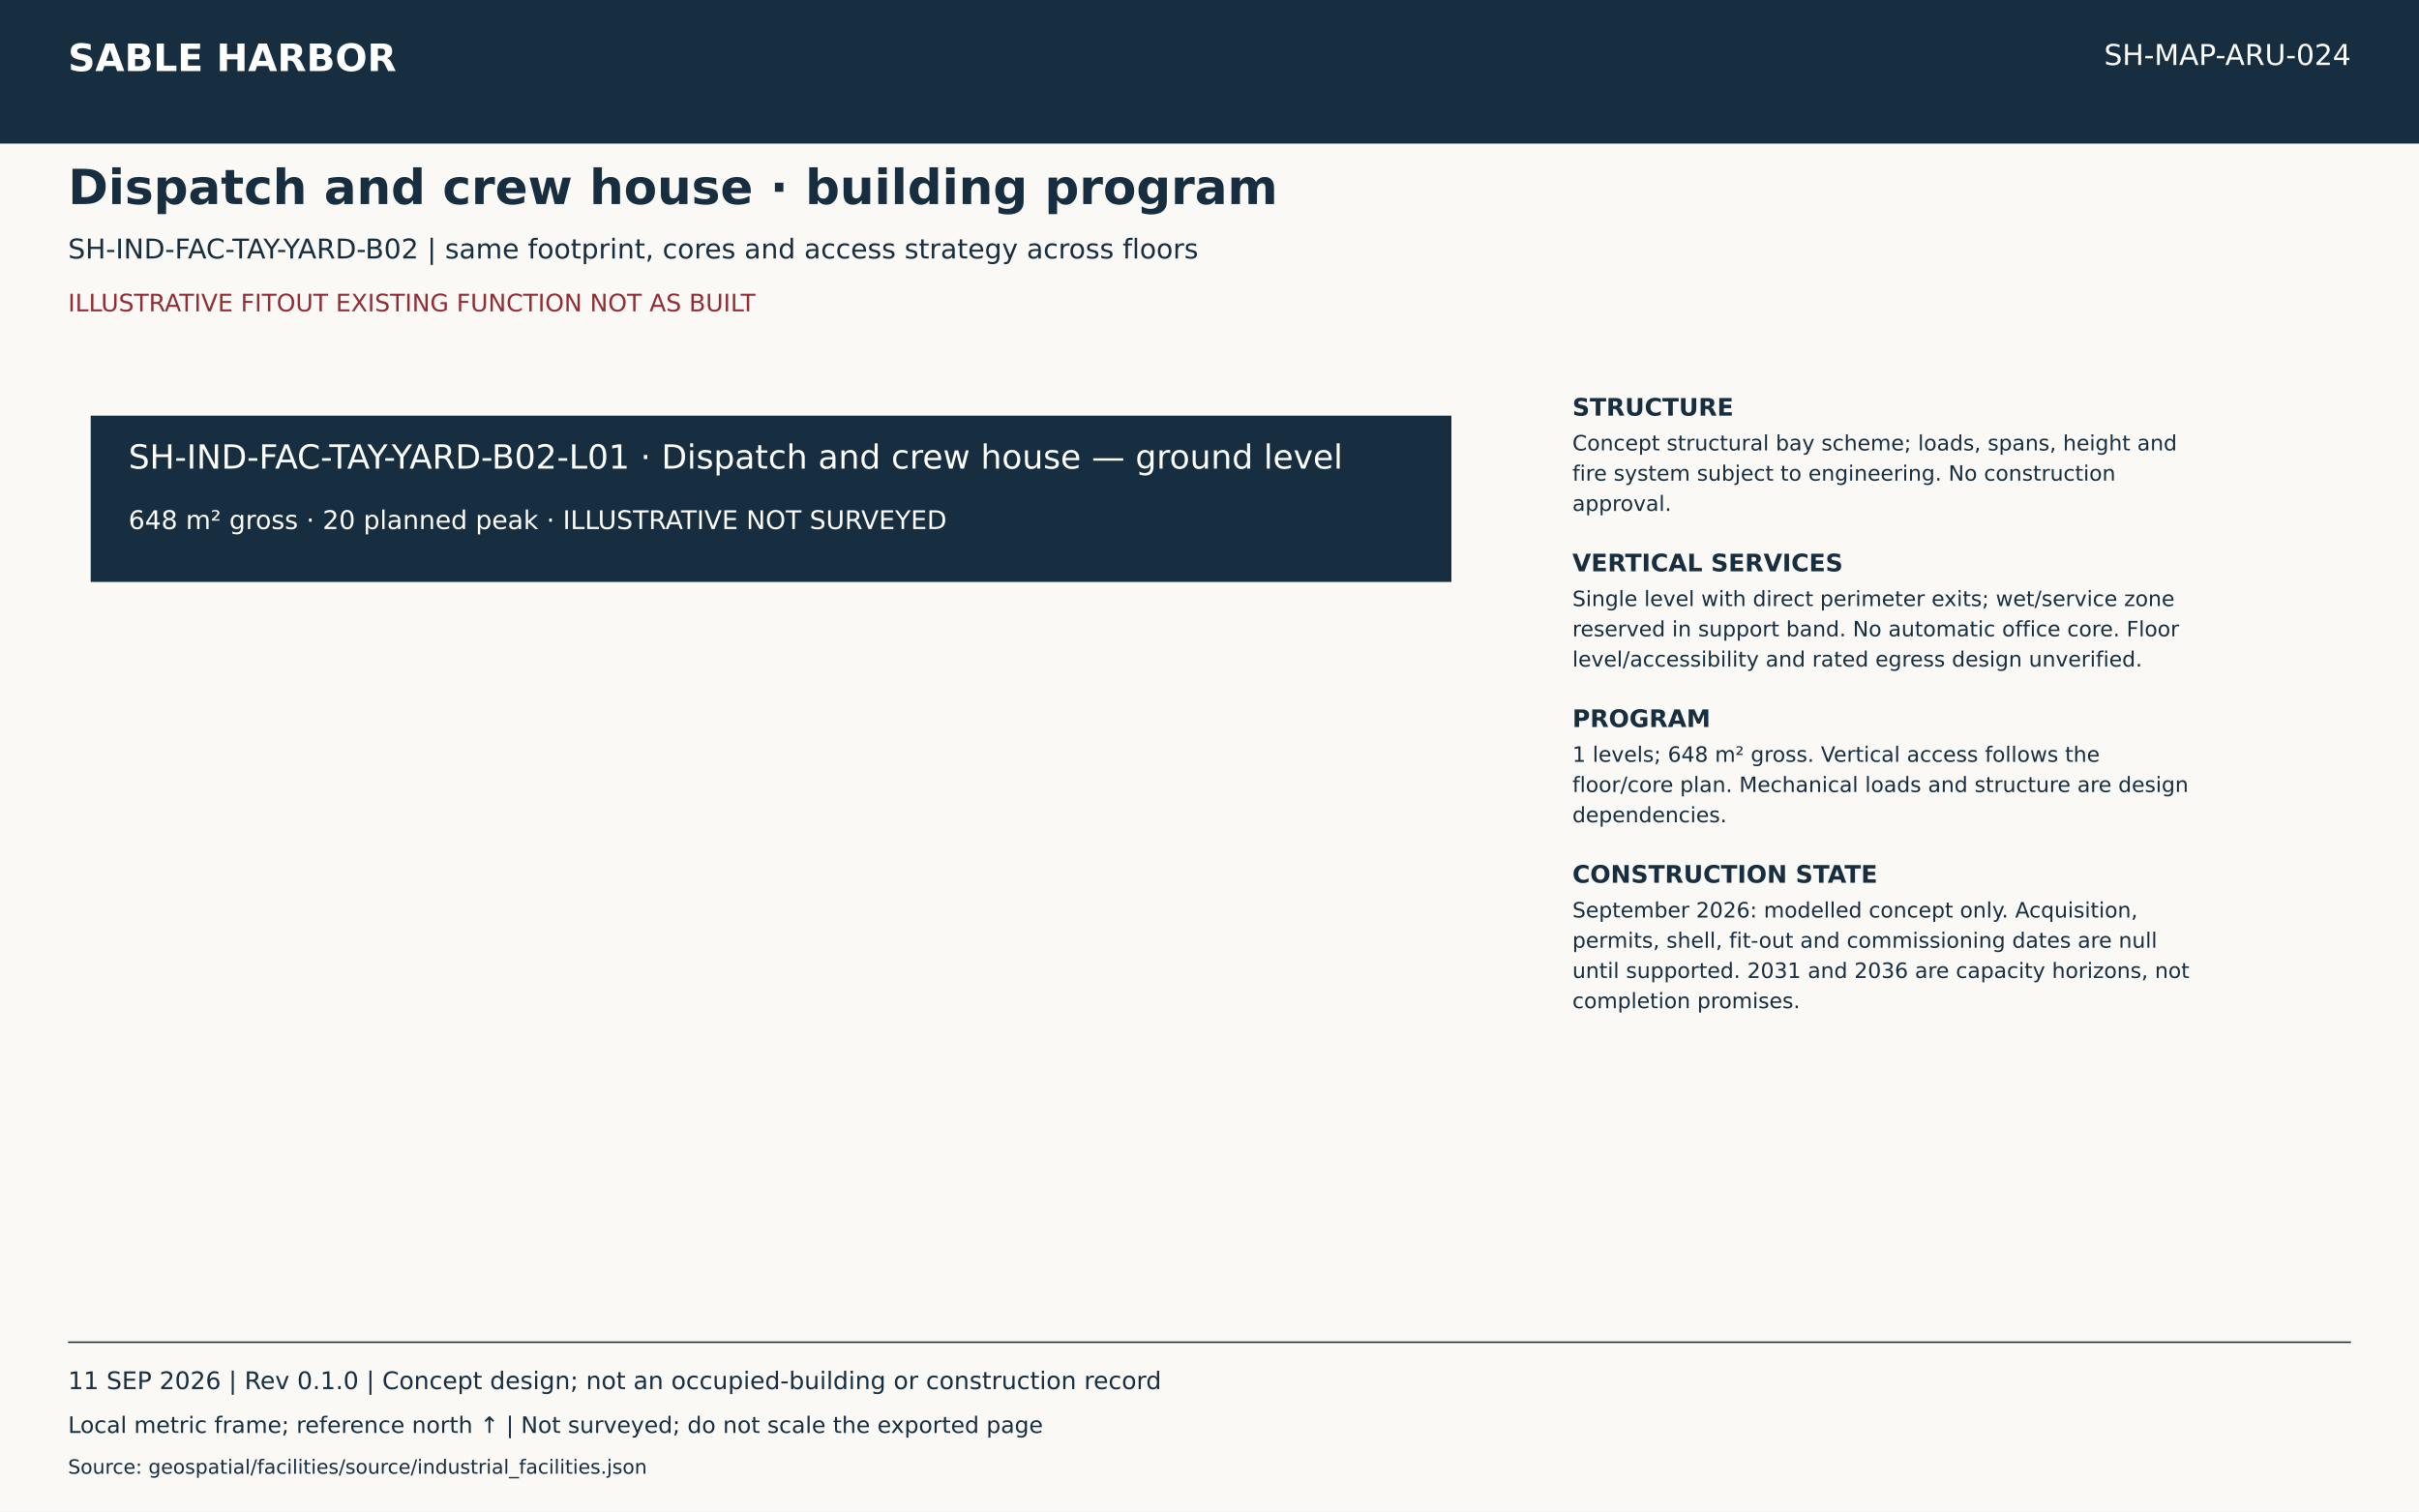
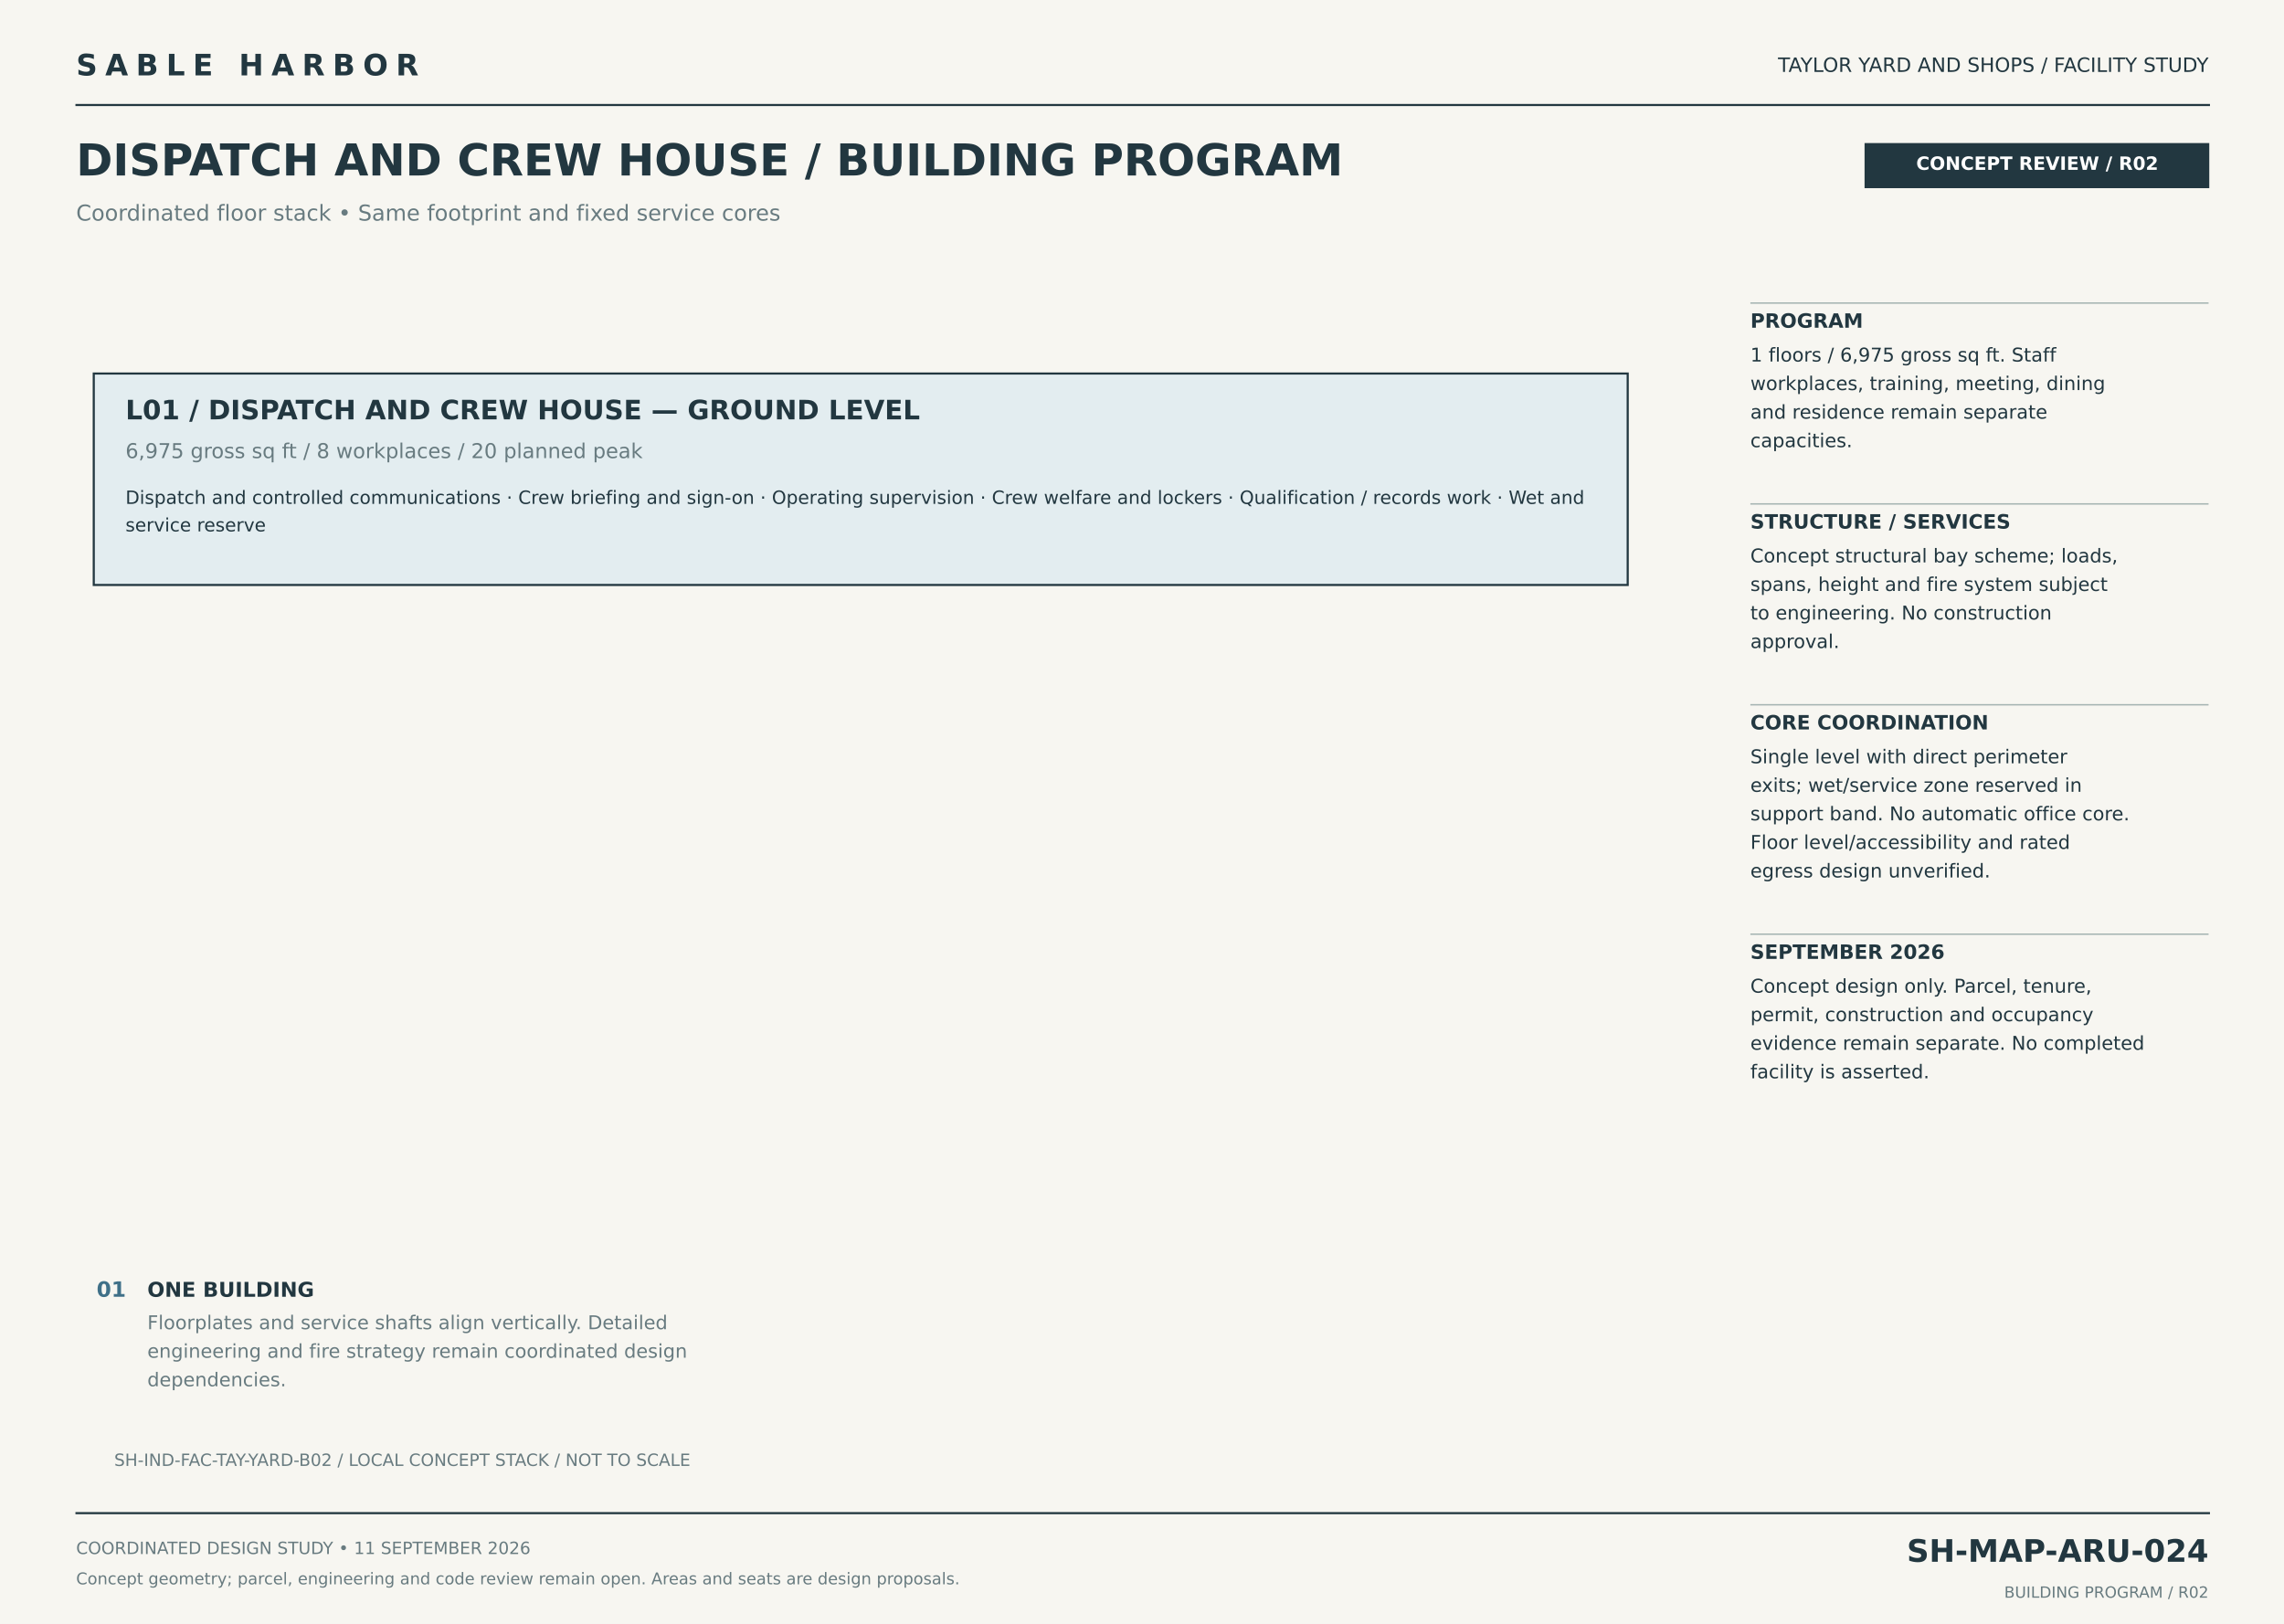
- <svg xmlns="http://www.w3.org/2000/svg" width="1600" height="1000" viewBox="0 0 1600 1000">
-   <style>text{font-family:DejaVu Sans,sans-serif;fill:#172e40} .muted{fill:#637078}</style>
-   <rect x="0" y="0" width="1600" height="1000" fill="#faf9f5" stroke="none" stroke-width="1" />
-   <rect x="0" y="0" width="1600" height="95" fill="#172e40" stroke="none" stroke-width="1" />
-   <text x="45" y="47" font-size="25" font-weight="bold" text-anchor="start" style="fill:white">SABLE HARBOR</text>
-   <text x="1555" y="43" font-size="19" font-weight="normal" text-anchor="end" style="fill:white">SH-MAP-ARU-024</text>
-   <text x="45" y="135" font-size="32" font-weight="bold" text-anchor="start" style="fill:#172e40">Dispatch and crew house · building program</text>
-   <text x="45" y="171" font-size="18" font-weight="normal" text-anchor="start" style="fill:#172e40">SH-IND-FAC-TAY-YARD-B02  |  same footprint, cores and access strategy across floors</text>
-   <text x="45" y="206" font-size="16" font-weight="normal" text-anchor="start" style="fill:#922d35">ILLUSTRATIVE FITOUT EXISTING FUNCTION NOT AS BUILT</text>
-   <path d="M45,888 L1555,888" fill="none" stroke="#172e40" stroke-width="1" />
-   <text x="45" y="919" font-size="16" font-weight="normal" text-anchor="start" style="fill:#172e40">11 SEP 2026  |  Rev 0.1.0  |  Concept design; not an occupied-building or construction record</text>
-   <text x="45" y="948" font-size="15" font-weight="normal" text-anchor="start" style="fill:#172e40">Local metric frame; reference north ↑  |  Not surveyed; do not scale the exported page</text>
-   <text x="45" y="975" font-size="13" font-weight="normal" text-anchor="start" style="fill:#172e40">Source: geospatial/facilities/source/industrial_facilities.json</text>
-   <rect x="60" y="275" width="900" height="110" fill="#172e40" stroke="none" stroke-width="1" />
-   <text x="85" y="310" font-size="22" font-weight="normal" text-anchor="start" style="fill:white">SH-IND-FAC-TAY-YARD-B02-L01 · Dispatch and crew house — ground level</text>
-   <text x="85" y="350" font-size="17" font-weight="normal" text-anchor="start" style="fill:white">648 m² gross · 20 planned peak · ILLUSTRATIVE NOT SURVEYED</text>
-   <text x="1040" y="275" font-size="16" font-weight="bold" text-anchor="start" style="fill:#172e40">STRUCTURE</text>
-   <text x="1040" y="298" font-size="14" font-weight="normal" text-anchor="start" style="fill:#172e40">Concept structural bay scheme; loads, spans, height and</text>
-   <text x="1040" y="318" font-size="14" font-weight="normal" text-anchor="start" style="fill:#172e40">fire system subject to engineering. No construction</text>
-   <text x="1040" y="338" font-size="14" font-weight="normal" text-anchor="start" style="fill:#172e40">approval.</text>
-   <text x="1040" y="378" font-size="16" font-weight="bold" text-anchor="start" style="fill:#172e40">VERTICAL SERVICES</text>
-   <text x="1040" y="401" font-size="14" font-weight="normal" text-anchor="start" style="fill:#172e40">Single level with direct perimeter exits; wet/service zone</text>
-   <text x="1040" y="421" font-size="14" font-weight="normal" text-anchor="start" style="fill:#172e40">reserved in support band. No automatic office core. Floor</text>
-   <text x="1040" y="441" font-size="14" font-weight="normal" text-anchor="start" style="fill:#172e40">level/accessibility and rated egress design unverified.</text>
-   <text x="1040" y="481" font-size="16" font-weight="bold" text-anchor="start" style="fill:#172e40">PROGRAM</text>
-   <text x="1040" y="504" font-size="14" font-weight="normal" text-anchor="start" style="fill:#172e40">1 levels; 648 m² gross. Vertical access follows the</text>
-   <text x="1040" y="524" font-size="14" font-weight="normal" text-anchor="start" style="fill:#172e40">floor/core plan. Mechanical loads and structure are design</text>
-   <text x="1040" y="544" font-size="14" font-weight="normal" text-anchor="start" style="fill:#172e40">dependencies.</text>
-   <text x="1040" y="584" font-size="16" font-weight="bold" text-anchor="start" style="fill:#172e40">CONSTRUCTION STATE</text>
-   <text x="1040" y="607" font-size="14" font-weight="normal" text-anchor="start" style="fill:#172e40">September 2026: modelled concept only. Acquisition,</text>
-   <text x="1040" y="627" font-size="14" font-weight="normal" text-anchor="start" style="fill:#172e40">permits, shell, fit-out and commissioning dates are null</text>
-   <text x="1040" y="647" font-size="14" font-weight="normal" text-anchor="start" style="fill:#172e40">until supported. 2031 and 2036 are capacity horizons, not</text>
-   <text x="1040" y="667" font-size="14" font-weight="normal" text-anchor="start" style="fill:#172e40">completion promises.</text>
+ <svg xmlns="http://www.w3.org/2000/svg" width="3240" height="2304" viewBox="0 0 3240 2304">
+   <style>text{font-family:DejaVu Sans,sans-serif}</style>
+   <rect x="0" y="0" width="3240" height="2304" fill="#f7f6f1" stroke="none" stroke-width="2" />
+   <text x="108" y="107" font-size="42" fill="#223740" font-weight="bold" text-anchor="start" letter-spacing="11">SABLE HARBOR</text>
+   <text x="3133" y="102" font-size="28" fill="#223740" font-weight="normal" text-anchor="end">TAYLOR YARD AND SHOPS / FACILITY STUDY</text>
+   <path d="M107,149 L3135,149" fill="none" stroke="#223740" stroke-width="3" />
+   <text x="108" y="249" font-size="62.5" fill="#223740" font-weight="bold" text-anchor="start">DISPATCH AND CREW HOUSE / BUILDING PROGRAM</text>
+   <text x="108" y="313" font-size="31" fill="#687b80" font-weight="normal" text-anchor="start">Coordinated floor stack  •  Same footprint and fixed service cores</text>
+   <rect x="2645" y="203" width="489" height="64" fill="#223740" stroke="none" stroke-width="2" />
+   <text x="2890" y="241" font-size="26" fill="white" font-weight="bold" text-anchor="middle">CONCEPT REVIEW / R02</text>
+   <path d="M107,2147 L3135,2147" fill="none" stroke="#223740" stroke-width="3" />
+   <text x="108" y="2205" font-size="24" fill="#687b80" font-weight="normal" text-anchor="start">COORDINATED DESIGN STUDY  •  11 SEPTEMBER 2026</text>
+   <text x="108" y="2248" font-size="23" fill="#687b80" font-weight="normal" text-anchor="start">Concept geometry; parcel, engineering and code review remain open. Areas and seats are design proposals.</text>
+   <text x="3133" y="2216" font-size="44" fill="#223740" font-weight="bold" text-anchor="end">SH-MAP-ARU-024</text>
+   <text x="3133" y="2267" font-size="22" fill="#687b80" font-weight="normal" text-anchor="end">BUILDING PROGRAM / R02</text>
+   <rect x="133" y="530" width="2176" height="300" fill="#e3edf0" stroke="#223740" stroke-width="3" />
+   <text x="178" y="595" font-size="38" fill="#223740" font-weight="bold" text-anchor="start">L01 / DISPATCH AND CREW HOUSE — GROUND LEVEL</text>
+   <text x="178" y="650" font-size="29" fill="#687b80" font-weight="normal" text-anchor="start">6,975 gross sq ft  /  8 workplaces  /  20 planned peak</text>
+   <text x="178" y="715" font-size="26" fill="#223740" font-weight="normal" text-anchor="start">Dispatch and controlled communications · Crew briefing and sign-on · Operating supervision · Crew welfare and lockers · Qualification / records work · Wet and</text>
+   <text x="178" y="754" font-size="26" fill="#223740" font-weight="normal" text-anchor="start">service reserve</text>
+   <path d="M2483,430 L3133,430" fill="none" stroke="#a5b4b2" stroke-width="2" />
+   <text x="2483" y="465" font-size="28" fill="#223740" font-weight="bold" text-anchor="start">PROGRAM</text>
+   <text x="2483" y="513" font-size="27" fill="#223740" font-weight="normal" text-anchor="start">1 floors / 6,975 gross sq ft. Staff</text>
+   <text x="2483" y="553.5" font-size="27" fill="#223740" font-weight="normal" text-anchor="start">workplaces, training, meeting, dining</text>
+   <text x="2483" y="594" font-size="27" fill="#223740" font-weight="normal" text-anchor="start">and residence remain separate</text>
+   <text x="2483" y="634.5" font-size="27" fill="#223740" font-weight="normal" text-anchor="start">capacities.</text>
+   <path d="M2483,715 L3133,715" fill="none" stroke="#a5b4b2" stroke-width="2" />
+   <text x="2483" y="750" font-size="28" fill="#223740" font-weight="bold" text-anchor="start">STRUCTURE / SERVICES</text>
+   <text x="2483" y="798" font-size="27" fill="#223740" font-weight="normal" text-anchor="start">Concept structural bay scheme; loads,</text>
+   <text x="2483" y="838.5" font-size="27" fill="#223740" font-weight="normal" text-anchor="start">spans, height and fire system subject</text>
+   <text x="2483" y="879" font-size="27" fill="#223740" font-weight="normal" text-anchor="start">to engineering. No construction</text>
+   <text x="2483" y="919.5" font-size="27" fill="#223740" font-weight="normal" text-anchor="start">approval.</text>
+   <path d="M2483,1000 L3133,1000" fill="none" stroke="#a5b4b2" stroke-width="2" />
+   <text x="2483" y="1035" font-size="28" fill="#223740" font-weight="bold" text-anchor="start">CORE COORDINATION</text>
+   <text x="2483" y="1083" font-size="27" fill="#223740" font-weight="normal" text-anchor="start">Single level with direct perimeter</text>
+   <text x="2483" y="1123.5" font-size="27" fill="#223740" font-weight="normal" text-anchor="start">exits; wet/service zone reserved in</text>
+   <text x="2483" y="1164" font-size="27" fill="#223740" font-weight="normal" text-anchor="start">support band. No automatic office core.</text>
+   <text x="2483" y="1204.5" font-size="27" fill="#223740" font-weight="normal" text-anchor="start">Floor level/accessibility and rated</text>
+   <text x="2483" y="1245" font-size="27" fill="#223740" font-weight="normal" text-anchor="start">egress design unverified.</text>
+   <path d="M2483,1325.5 L3133,1325.5" fill="none" stroke="#a5b4b2" stroke-width="2" />
+   <text x="2483" y="1360.5" font-size="28" fill="#223740" font-weight="bold" text-anchor="start">SEPTEMBER 2026</text>
+   <text x="2483" y="1408.5" font-size="27" fill="#223740" font-weight="normal" text-anchor="start">Concept design only. Parcel, tenure,</text>
+   <text x="2483" y="1449" font-size="27" fill="#223740" font-weight="normal" text-anchor="start">permit, construction and occupancy</text>
+   <text x="2483" y="1489.5" font-size="27" fill="#223740" font-weight="normal" text-anchor="start">evidence remain separate. No completed</text>
+   <text x="2483" y="1530" font-size="27" fill="#223740" font-weight="normal" text-anchor="start">facility is asserted.</text>
+   <text x="137" y="1840" font-size="30" fill="#3f7088" font-weight="bold" text-anchor="start">01</text>
+   <text x="209" y="1840" font-size="29" fill="#223740" font-weight="bold" text-anchor="start">ONE BUILDING</text>
+   <text x="209" y="1886" font-size="27" fill="#687b80" font-weight="normal" text-anchor="start">Floorplates and service shafts align vertically. Detailed</text>
+   <text x="209" y="1926.5" font-size="27" fill="#687b80" font-weight="normal" text-anchor="start">engineering and fire strategy remain coordinated design</text>
+   <text x="209" y="1967" font-size="27" fill="#687b80" font-weight="normal" text-anchor="start">dependencies.</text>
+   <text x="162" y="2080" font-size="24" fill="#687b80" font-weight="normal" text-anchor="start">SH-IND-FAC-TAY-YARD-B02 / LOCAL CONCEPT STACK / NOT TO SCALE</text>
</svg>
